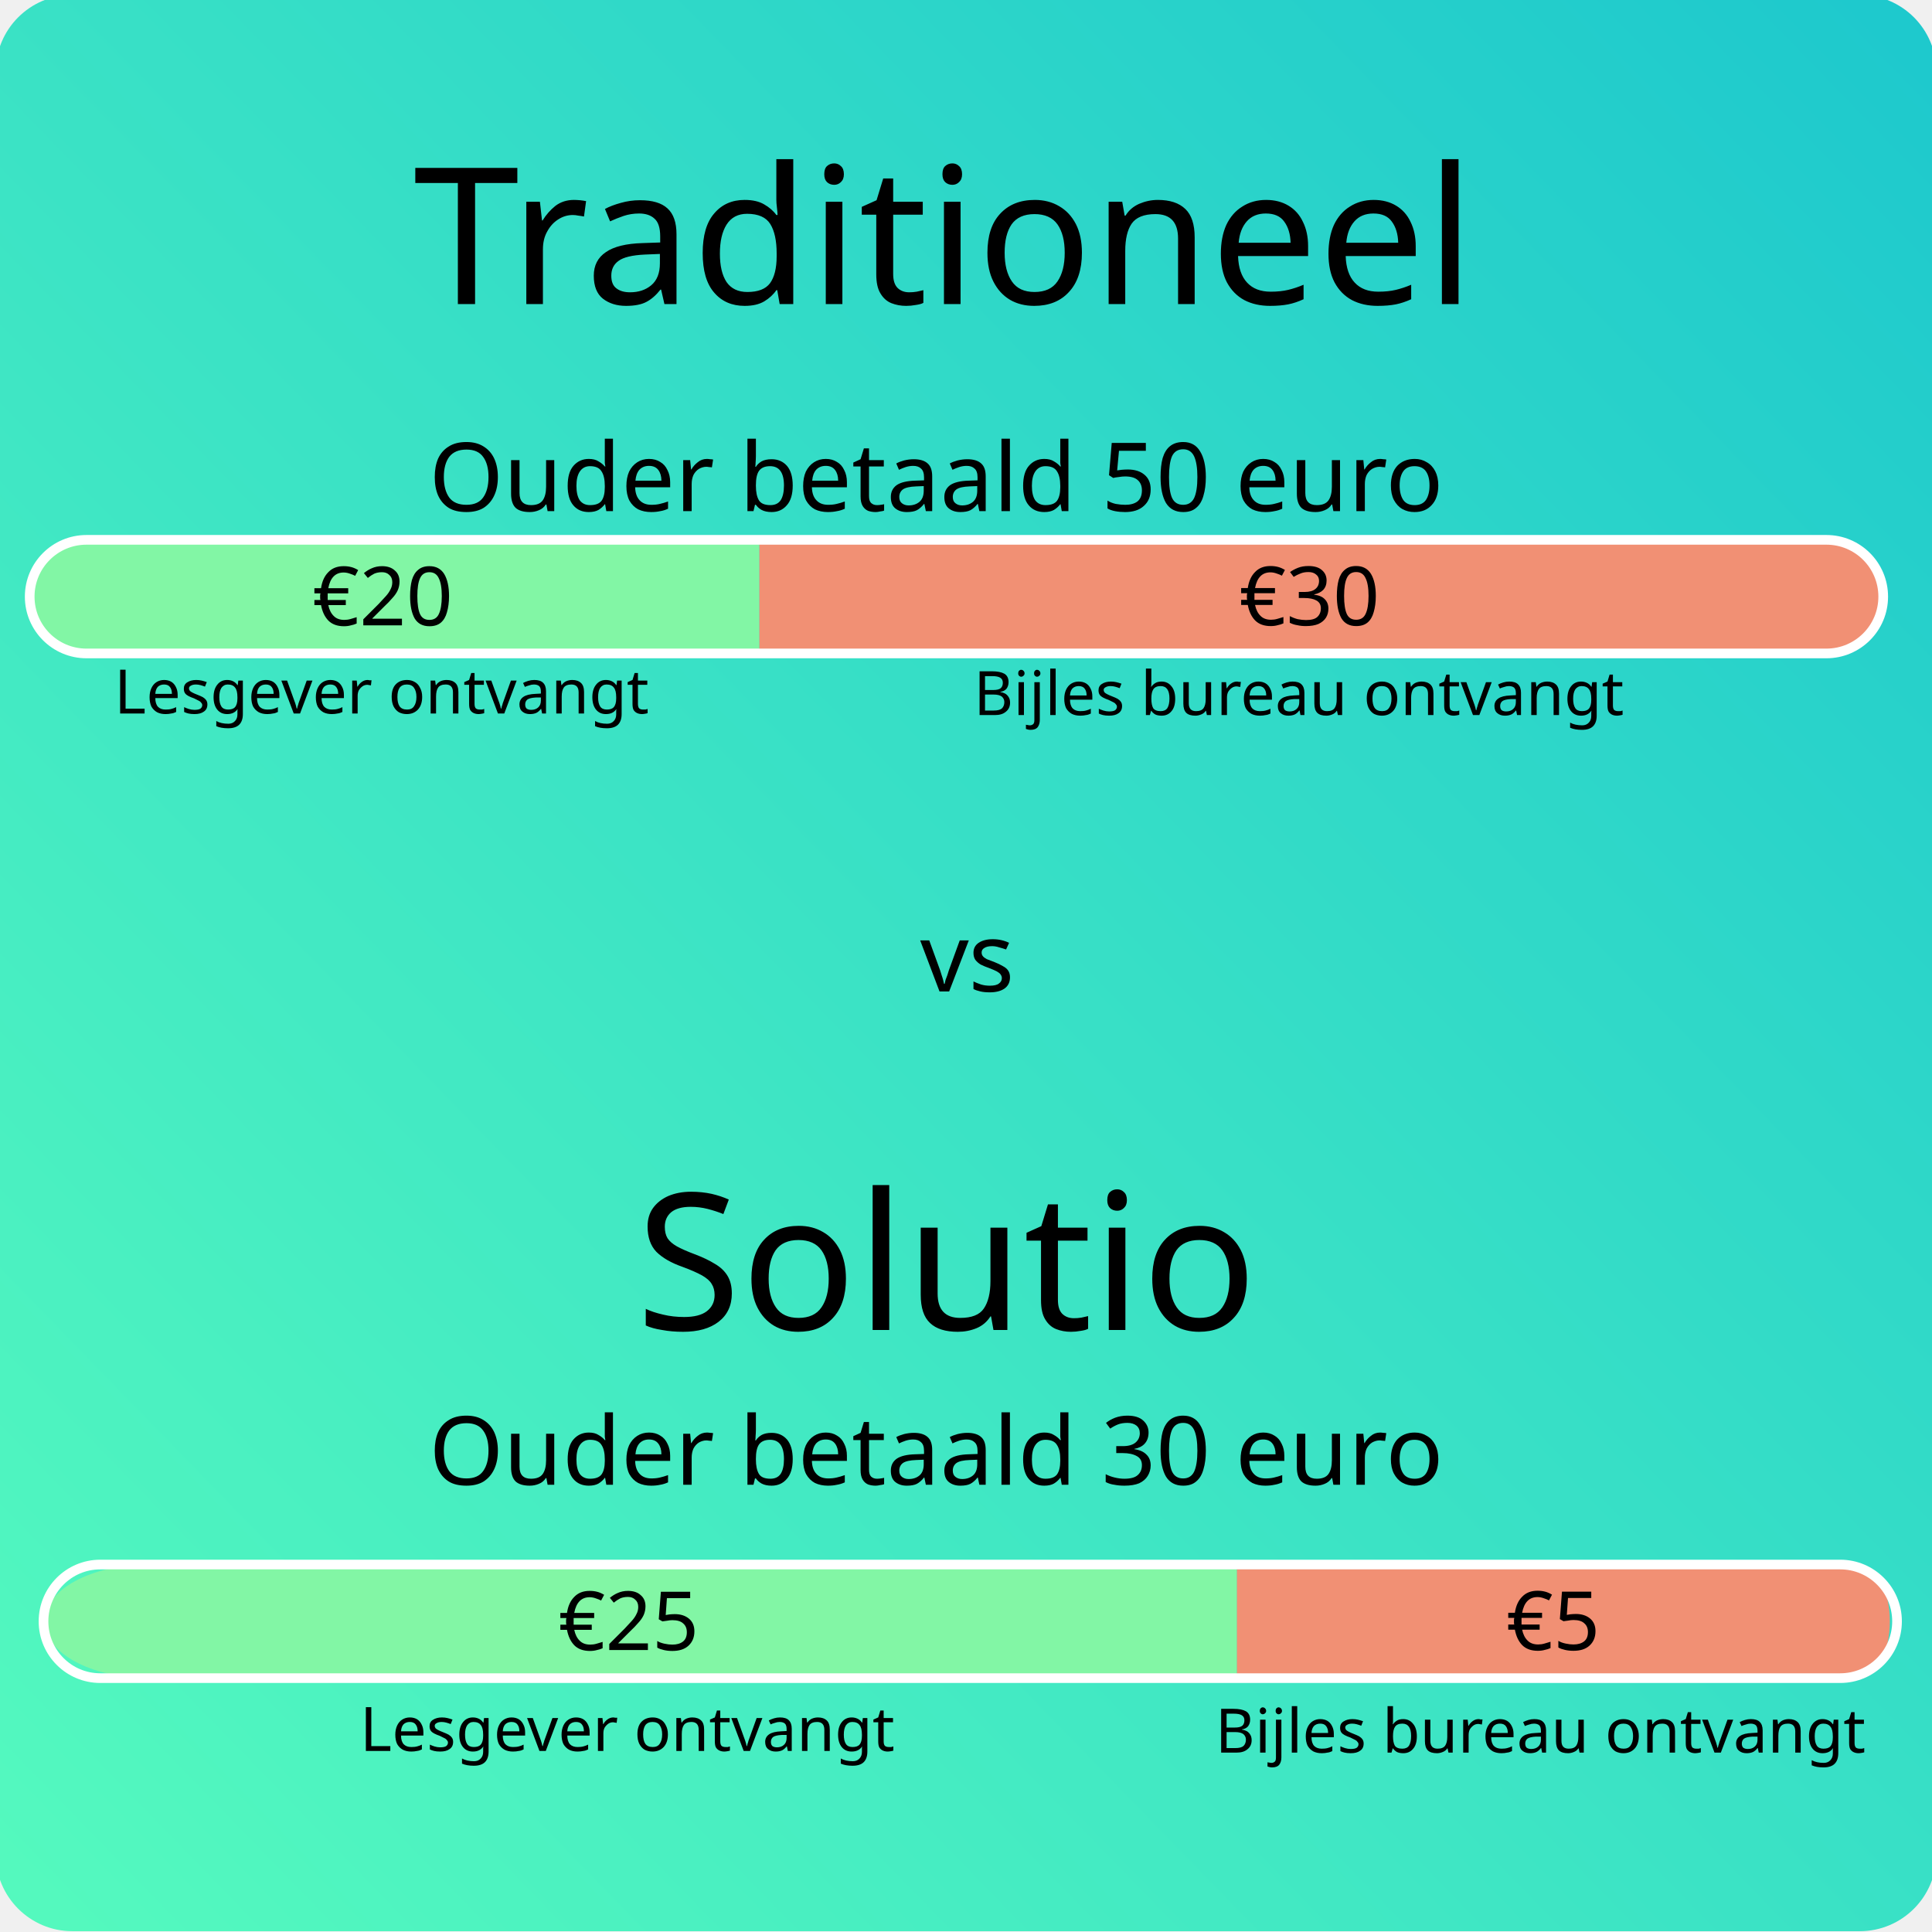
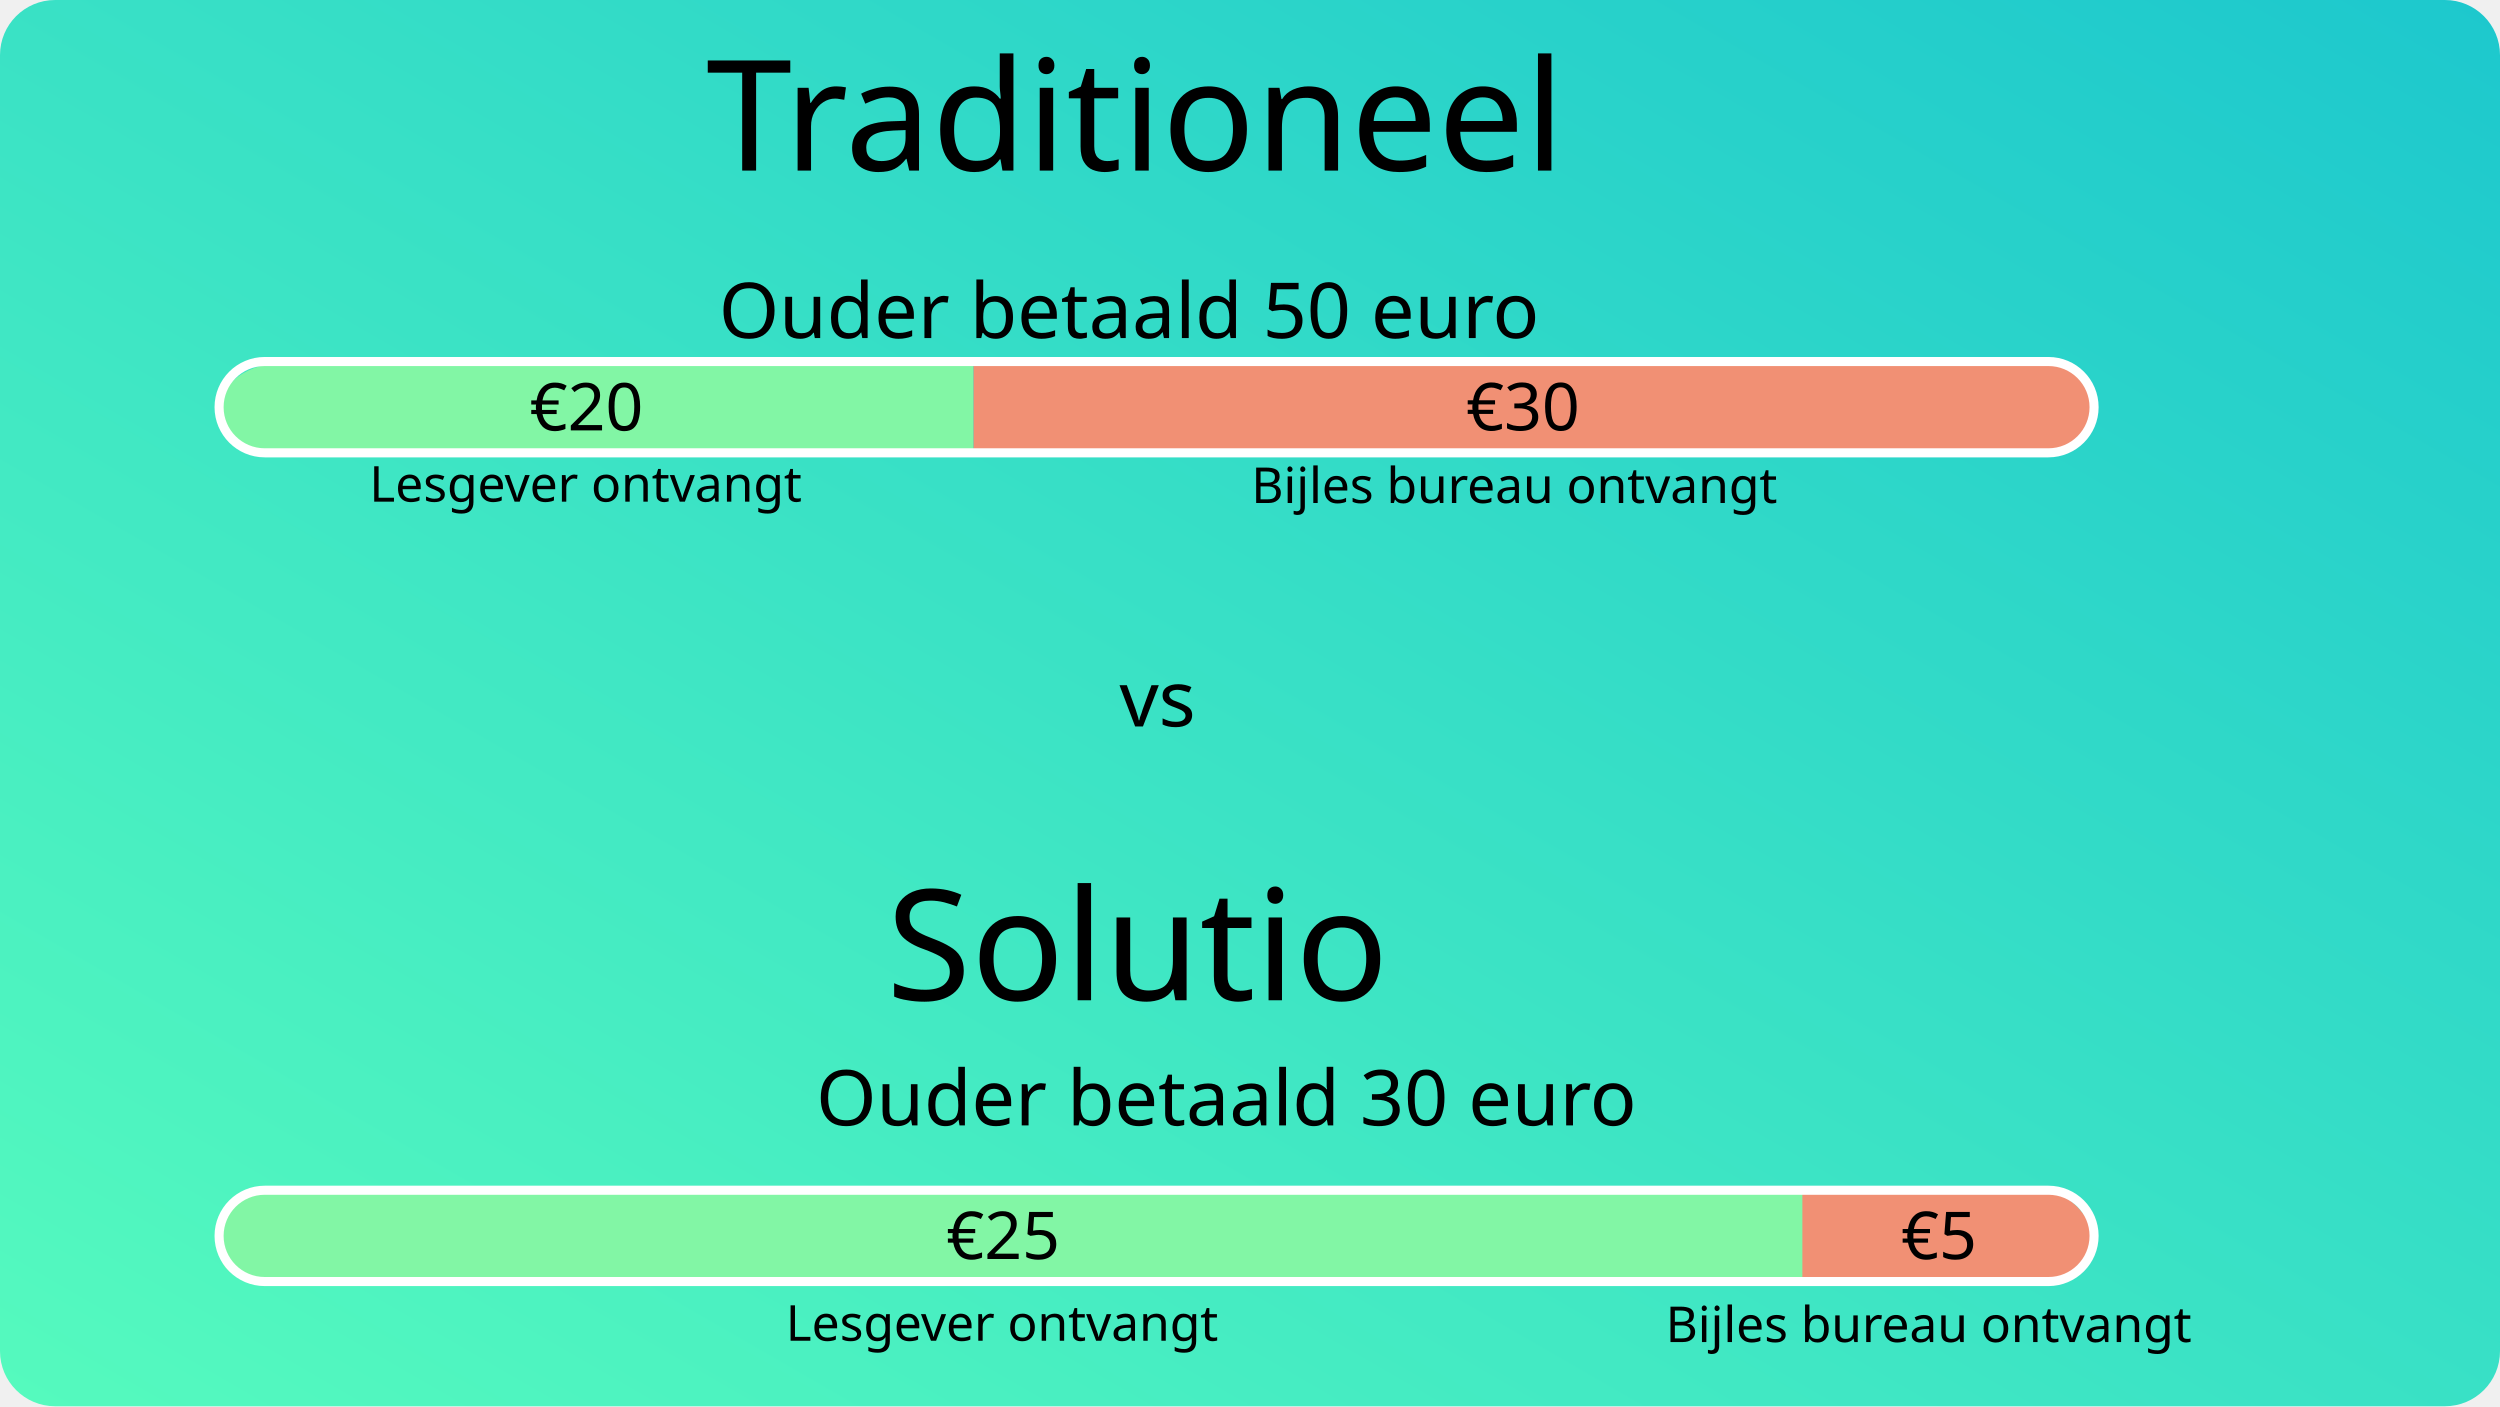
- <svg xmlns="http://www.w3.org/2000/svg" xmlns:xlink="http://www.w3.org/1999/xlink" width="100mm" height="100mm" viewBox="0 0 100 100" version="1.1" id="svg8">
+ <svg xmlns="http://www.w3.org/2000/svg" xmlns:xlink="http://www.w3.org/1999/xlink" width="160mm" height="90mm" viewBox="0 0 160 90" version="1.1" id="svg8">
  <defs id="defs2">
    <linearGradient id="linearGradient1175">
      <stop style="stop-color:#55fabe;stop-opacity:1" offset="0" id="stop1171" />
      <stop style="stop-color:#1dc8cd;stop-opacity:1" offset="1" id="stop1173" />
    </linearGradient>
    <mask maskUnits="userSpaceOnUse" id="mask921">
      <path style="fill:none;stroke:#000000;stroke-width:0.265px;stroke-linecap:butt;stroke-linejoin:miter;stroke-opacity:1" d="M 66.005,52.518 V 70.158 L 4.533,71.494 2.395,48.241 66.273,47.707 Z" id="path923" />
    </mask>
-     <linearGradient xlink:href="#linearGradient1175" id="linearGradient1177" x1="-4.276" y1="105.304" x2="106.373" y2="-3.742" gradientUnits="userSpaceOnUse" gradientTransform="matrix(0.9077981,0,0,0.9191176,3.660615,3.17186)" />
+     <linearGradient xlink:href="#linearGradient1175" id="linearGradient1177" x1="-4.276" y1="105.304" x2="106.373" y2="-3.742" gradientUnits="userSpaceOnUse" gradientTransform="matrix(1.438982,0,0,0.8168644,6.153539,3.056522)" />
  </defs>
  <g id="layer1">
-     <rect style="fill:url(#linearGradient1177);fill-opacity:1;stroke:none;stroke-width:0.79;stroke-linejoin:round;stroke-miterlimit:4;stroke-dasharray:none;stroke-opacity:1" id="rect1169" width="100.447" height="100.226" x="-0.221" y="-0.267" ry="3.969" />
-     <path id="rect835-9" style="fill:#82f6a5;fill-opacity:1;stroke:none;stroke-width:0.531;stroke-linejoin:round;stroke-miterlimit:4;stroke-dasharray:none" d="m 4.893,27.942 c -1.829,0 -3.302,1.311 -3.302,2.94 0,1.629 1.473,2.94 3.302,2.94 H 39.305 v -5.88 z" />
-     <path id="rect835-9-9" style="fill:#f19074;fill-opacity:1;stroke:none;stroke-width:0.484;stroke-linejoin:round;stroke-miterlimit:4;stroke-dasharray:none;stroke-opacity:1" d="m 39.305,27.942 v 5.88 h 55.48 c 1.521,0 2.745,-1.311 2.745,-2.94 0,-1.629 -1.224,-2.94 -2.745,-2.94 z" />
-     <rect style="fill:none;stroke:#ffffff;stroke-width:0.501;stroke-linejoin:round;stroke-miterlimit:4;stroke-dasharray:none;stroke-opacity:1" id="rect835" width="95.938" height="5.88" x="1.537" y="27.942" ry="2.94" />
-     <text xml:space="preserve" style="font-size:4.939px;line-height:1.25;font-family:sans-serif;stroke-width:0.295" x="22.208" y="26.457" id="text861">
-       <tspan id="tspan859" x="22.208" y="26.457" style="font-style:normal;font-variant:normal;font-weight:normal;font-stretch:normal;font-size:4.939px;font-family:Montserrat;-inkscape-font-specification:Montserrat;stroke-width:0.295">Ouder betaald 50 euro</tspan>
+     <rect style="fill:url(#linearGradient1177);fill-opacity:1;stroke:none;stroke-width:0.938;stroke-linejoin:round;stroke-miterlimit:4;stroke-dasharray:none;stroke-opacity:1" id="rect1169" width="160" height="90" x="1.2490009e-15" y="6.8278716e-15" ry="3.527" />
+     <path id="rect835-9" style="fill:#82f6a5;fill-opacity:1;stroke:none;stroke-width:0.6;stroke-linejoin:round;stroke-miterlimit:4;stroke-dasharray:none;opacity:1" d="m 18.286,23.202 c -2.339,0 -4.223,1.311 -4.223,2.94 0,1.629 1.883,2.94 4.223,2.94 h 44.003 v -5.88 z" />
+     <path id="rect835-9-9" style="fill:#f19074;fill-opacity:1;stroke:none;stroke-width:0.537;stroke-linejoin:round;stroke-miterlimit:4;stroke-dasharray:none;stroke-opacity:1" d="m 62.306,23.119 v 5.88 h 68.229 c 1.87,0 3.376,-1.311 3.376,-2.94 0,-1.629 -1.506,-2.94 -3.376,-2.94 z" />
+     <text xml:space="preserve" style="font-size:4.939px;line-height:1.25;font-family:sans-serif;stroke-width:0.295" x="46.007" y="21.635" id="text861">
+       <tspan id="tspan859" x="46.007" y="21.635" style="font-style:normal;font-variant:normal;font-weight:normal;font-stretch:normal;font-size:4.939px;font-family:Montserrat;-inkscape-font-specification:Montserrat;stroke-width:0.295">Ouder betaald 50 euro</tspan>
    </text>
-     <text xml:space="preserve" style="font-style:normal;font-variant:normal;font-weight:normal;font-stretch:normal;font-size:4.233px;line-height:1.25;font-family:Montserrat;-inkscape-font-specification:Montserrat;stroke-width:0.233" x="16.179" y="32.366" id="text865">
-       <tspan id="tspan863" x="16.179" y="32.366" style="font-style:normal;font-variant:normal;font-weight:normal;font-stretch:normal;font-size:4.233px;font-family:Montserrat;-inkscape-font-specification:Montserrat;stroke-width:0.233">€20</tspan>
+     <text xml:space="preserve" style="font-style:normal;font-variant:normal;font-weight:normal;font-stretch:normal;font-size:4.233px;line-height:1.25;font-family:Montserrat;-inkscape-font-specification:Montserrat;stroke-width:0.233" x="33.907" y="27.543" id="text865">
+       <tspan id="tspan863" x="33.907" y="27.543" style="font-style:normal;font-variant:normal;font-weight:normal;font-stretch:normal;font-size:4.233px;font-family:Montserrat;-inkscape-font-specification:Montserrat;stroke-width:0.233">€20</tspan>
    </text>
-     <text xml:space="preserve" style="font-style:normal;font-variant:normal;font-weight:normal;font-stretch:normal;font-size:4.233px;line-height:1.25;font-family:Montserrat;-inkscape-font-specification:Montserrat;stroke-width:0.233" x="64.148" y="32.361" id="text865-8">
-       <tspan id="tspan863-9" x="64.148" y="32.361" style="font-style:normal;font-variant:normal;font-weight:normal;font-stretch:normal;font-size:4.233px;font-family:Montserrat;-inkscape-font-specification:Montserrat;stroke-width:0.233">€30</tspan>
+     <text xml:space="preserve" style="font-style:normal;font-variant:normal;font-weight:normal;font-stretch:normal;font-size:4.233px;line-height:1.25;font-family:Montserrat;-inkscape-font-specification:Montserrat;stroke-width:0.233" x="93.839" y="27.538" id="text865-8">
+       <tspan id="tspan863-9" x="93.839" y="27.538" style="font-style:normal;font-variant:normal;font-weight:normal;font-stretch:normal;font-size:4.233px;font-family:Montserrat;-inkscape-font-specification:Montserrat;stroke-width:0.233">€30</tspan>
    </text>
-     <text xml:space="preserve" style="font-style:normal;font-variant:normal;font-weight:normal;font-stretch:normal;font-size:3.175px;line-height:1.25;font-family:Montserrat;-inkscape-font-specification:Montserrat;stroke-width:0.153" x="5.908" y="36.929" id="text861-5">
-       <tspan id="tspan859-2" x="5.908" y="36.929" style="font-style:normal;font-variant:normal;font-weight:normal;font-stretch:normal;font-size:3.175px;font-family:Montserrat;-inkscape-font-specification:Montserrat;stroke-width:0.153">Lesgever ontvangt</tspan>
+     <text xml:space="preserve" style="font-style:normal;font-variant:normal;font-weight:normal;font-stretch:normal;font-size:3.175px;line-height:1.25;font-family:Montserrat;-inkscape-font-specification:Montserrat;stroke-width:0.153" x="23.636" y="32.106" id="text861-5">
+       <tspan id="tspan859-2" x="23.636" y="32.106" style="font-style:normal;font-variant:normal;font-weight:normal;font-stretch:normal;font-size:3.175px;font-family:Montserrat;-inkscape-font-specification:Montserrat;stroke-width:0.153">Lesgever ontvangt</tspan>
    </text>
-     <text xml:space="preserve" style="font-style:normal;font-variant:normal;font-weight:normal;font-stretch:normal;font-size:3.175px;line-height:1.25;font-family:Montserrat;-inkscape-font-specification:Montserrat;stroke-width:0.153" x="50.39" y="37.012" id="text861-3">
-       <tspan id="tspan859-4" x="50.39" y="37.012" style="font-style:normal;font-variant:normal;font-weight:normal;font-stretch:normal;font-size:3.175px;font-family:Montserrat;-inkscape-font-specification:Montserrat;stroke-width:0.153">Bijles bureau ontvangt</tspan>
+     <text xml:space="preserve" style="font-style:normal;font-variant:normal;font-weight:normal;font-stretch:normal;font-size:3.175px;line-height:1.25;font-family:Montserrat;-inkscape-font-specification:Montserrat;stroke-width:0.153" x="80.081" y="32.189" id="text861-3">
+       <tspan id="tspan859-4" x="80.081" y="32.189" style="font-style:normal;font-variant:normal;font-weight:normal;font-stretch:normal;font-size:3.175px;font-family:Montserrat;-inkscape-font-specification:Montserrat;stroke-width:0.153">Bijles bureau ontvangt</tspan>
    </text>
-     <text xml:space="preserve" style="font-style:normal;font-variant:normal;font-weight:normal;font-stretch:normal;font-size:9.878px;line-height:1.25;font-family:Montserrat;-inkscape-font-specification:Montserrat;stroke-width:0.569" x="21.403" y="15.74" id="text861-6">
-       <tspan id="tspan859-5" x="21.403" y="15.74" style="font-style:normal;font-variant:normal;font-weight:normal;font-stretch:normal;font-size:9.878px;font-family:Montserrat;-inkscape-font-specification:Montserrat;stroke-width:0.569">Traditioneel</tspan>
+     <text xml:space="preserve" style="font-style:normal;font-variant:normal;font-weight:normal;font-stretch:normal;font-size:9.878px;line-height:1.25;font-family:Montserrat;-inkscape-font-specification:Montserrat;stroke-width:0.569" x="45.202" y="10.917" id="text861-6">
+       <tspan id="tspan859-5" x="45.202" y="10.917" style="font-style:normal;font-variant:normal;font-weight:normal;font-stretch:normal;font-size:9.878px;font-family:Montserrat;-inkscape-font-specification:Montserrat;stroke-width:0.569">Traditioneel</tspan>
    </text>
-     <text xml:space="preserve" style="font-size:9.878px;line-height:1.25;font-family:sans-serif;stroke-width:0.569" x="32.925" y="68.841" id="text861-6-8">
-       <tspan id="tspan859-5-8" x="32.925" y="68.841" style="font-style:normal;font-variant:normal;font-weight:normal;font-stretch:normal;font-size:9.878px;font-family:Montserrat;-inkscape-font-specification:Montserrat;stroke-width:0.569">Solutio</tspan>
-       <tspan x="32.925" y="81.188" style="font-style:normal;font-variant:normal;font-weight:normal;font-stretch:normal;font-size:9.878px;font-family:Montserrat;-inkscape-font-specification:Montserrat;stroke-width:0.569" id="tspan1079" />
+     <text xml:space="preserve" style="font-size:9.878px;line-height:1.25;font-family:sans-serif;stroke-width:0.569" x="56.725" y="64.018" id="text861-6-8">
+       <tspan id="tspan859-5-8" x="56.725" y="64.018" style="font-style:normal;font-variant:normal;font-weight:normal;font-stretch:normal;font-size:9.878px;font-family:Montserrat;-inkscape-font-specification:Montserrat;stroke-width:0.569">Solutio</tspan>
+       <tspan x="56.725" y="76.365" style="font-style:normal;font-variant:normal;font-weight:normal;font-stretch:normal;font-size:9.878px;font-family:Montserrat;-inkscape-font-specification:Montserrat;stroke-width:0.569" id="tspan1079" />
    </text>
-     <path id="rect835-9-0" style="fill:#82f6a5;fill-opacity:1;stroke:none;stroke-width:0.679;stroke-linejoin:round;stroke-miterlimit:4;stroke-dasharray:none" d="m 7.709,80.98 c -2.994,0 -5.404,1.311 -5.404,2.94 0,1.629 2.41,2.94 5.404,2.94 H 64.022 v -5.88 z" />
-     <path id="rect835-9-9-5" style="fill:#f19074;fill-opacity:1;stroke:none;stroke-width:0.369;stroke-linejoin:round;stroke-miterlimit:4;stroke-dasharray:none;stroke-opacity:1" d="m 64.022,80.98 v 5.88 H 96.226 c 0.883,0 1.593,-1.311 1.593,-2.94 0,-1.629 -0.711,-2.94 -1.593,-2.94 z" />
-     <rect style="fill:none;stroke:#ffffff;stroke-width:0.501;stroke-linejoin:round;stroke-miterlimit:4;stroke-dasharray:none;stroke-opacity:1" id="rect835-2" width="95.938" height="5.88" x="2.252" y="80.98" ry="2.94" />
-     <text xml:space="preserve" style="font-size:4.939px;line-height:1.25;font-family:sans-serif;stroke-width:0.295" x="22.208" y="76.85" id="text861-32">
-       <tspan id="tspan859-49" x="22.208" y="76.85" style="font-style:normal;font-variant:normal;font-weight:normal;font-stretch:normal;font-size:4.939px;font-family:Montserrat;-inkscape-font-specification:Montserrat;stroke-width:0.295">Ouder betaald 30 euro</tspan>
+     <path id="rect835-9-0" style="fill:#82f6a5;fill-opacity:1;stroke:none;stroke-width:0.871;stroke-linejoin:round;stroke-miterlimit:4;stroke-dasharray:none" d="m 18.714,76.224 c -4.925,0 -4.657,1.311 -4.657,2.94 0,1.629 -0.268,2.94 4.657,2.94 h 96.881 v -5.88 z" />
+     <path id="rect835-9-9-5" style="fill:#f19074;fill-opacity:1;stroke:none;stroke-width:0.273;stroke-linejoin:round;stroke-miterlimit:4;stroke-dasharray:none;stroke-opacity:1" d="m 115.351,76.157 v 5.88 l 16.367,-0.033 c 0.484,-9.88e-4 2.091,-1.28 2.177,-2.907 0.067,-1.261 -1.793,-2.734 -2.277,-2.74 z" />
+     <text xml:space="preserve" style="font-size:4.939px;line-height:1.25;font-family:sans-serif;stroke-width:0.295" x="52.236" y="72.027" id="text861-32">
+       <tspan id="tspan859-49" x="52.236" y="72.027" style="font-style:normal;font-variant:normal;font-weight:normal;font-stretch:normal;font-size:4.939px;font-family:Montserrat;-inkscape-font-specification:Montserrat;stroke-width:0.295">Ouder betaald 30 euro</tspan>
    </text>
-     <text xml:space="preserve" style="font-size:4.233px;line-height:1.25;font-family:sans-serif;stroke-width:0.233" x="28.911" y="85.404" id="text865-2">
-       <tspan id="tspan863-5" x="28.911" y="85.404" style="font-style:normal;font-variant:normal;font-weight:normal;font-stretch:normal;font-size:4.233px;font-family:Montserrat;-inkscape-font-specification:Montserrat;stroke-width:0.233">€25</tspan>
+     <text xml:space="preserve" style="font-size:4.233px;line-height:1.25;font-family:sans-serif;stroke-width:0.233" x="60.572" y="80.581" id="text865-2">
+       <tspan id="tspan863-5" x="60.572" y="80.581" style="font-style:normal;font-variant:normal;font-weight:normal;font-stretch:normal;font-size:4.233px;font-family:Montserrat;-inkscape-font-specification:Montserrat;stroke-width:0.233">€25</tspan>
    </text>
-     <text xml:space="preserve" style="font-style:normal;font-variant:normal;font-weight:normal;font-stretch:normal;font-size:4.233px;line-height:1.25;font-family:Montserrat;-inkscape-font-specification:Montserrat;stroke-width:0.233" x="77.974" y="85.398" id="text865-8-9">
-       <tspan id="tspan863-9-4" x="77.974" y="85.398" style="font-style:normal;font-variant:normal;font-weight:normal;font-stretch:normal;font-size:4.233px;font-family:Montserrat;-inkscape-font-specification:Montserrat;stroke-width:0.233">€5</tspan>
+     <text xml:space="preserve" style="font-style:normal;font-variant:normal;font-weight:normal;font-stretch:normal;font-size:4.233px;line-height:1.25;font-family:Montserrat;-inkscape-font-specification:Montserrat;stroke-width:0.233" x="121.677" y="80.575" id="text865-8-9">
+       <tspan id="tspan863-9-4" x="121.677" y="80.575" style="font-style:normal;font-variant:normal;font-weight:normal;font-stretch:normal;font-size:4.233px;font-family:Montserrat;-inkscape-font-specification:Montserrat;stroke-width:0.233">€5</tspan>
    </text>
-     <text xml:space="preserve" style="font-style:normal;font-variant:normal;font-weight:normal;font-stretch:normal;font-size:3.175px;line-height:1.25;font-family:Montserrat;-inkscape-font-specification:Montserrat;stroke-width:0.153" x="18.624" y="90.629" id="text861-5-2">
-       <tspan id="tspan859-2-0" x="18.624" y="90.629" style="font-style:normal;font-variant:normal;font-weight:normal;font-stretch:normal;font-size:3.175px;font-family:Montserrat;-inkscape-font-specification:Montserrat;stroke-width:0.153">Lesgever ontvangt</tspan>
+     <text xml:space="preserve" style="font-style:normal;font-variant:normal;font-weight:normal;font-stretch:normal;font-size:3.175px;line-height:1.25;font-family:Montserrat;-inkscape-font-specification:Montserrat;stroke-width:0.153" x="50.285" y="85.806" id="text861-5-2">
+       <tspan id="tspan859-2-0" x="50.285" y="85.806" style="font-style:normal;font-variant:normal;font-weight:normal;font-stretch:normal;font-size:3.175px;font-family:Montserrat;-inkscape-font-specification:Montserrat;stroke-width:0.153">Lesgever ontvangt</tspan>
    </text>
-     <text xml:space="preserve" style="font-style:normal;font-variant:normal;font-weight:normal;font-stretch:normal;font-size:3.175px;line-height:1.25;font-family:Montserrat;-inkscape-font-specification:Montserrat;stroke-width:0.153" x="62.893" y="90.712" id="text861-3-6">
-       <tspan id="tspan859-4-8" x="62.893" y="90.712" style="font-style:normal;font-variant:normal;font-weight:normal;font-stretch:normal;font-size:3.175px;font-family:Montserrat;-inkscape-font-specification:Montserrat;stroke-width:0.153">Bijles bureau ontvangt</tspan>
+     <text xml:space="preserve" style="font-style:normal;font-variant:normal;font-weight:normal;font-stretch:normal;font-size:3.175px;line-height:1.25;font-family:Montserrat;-inkscape-font-specification:Montserrat;stroke-width:0.153" x="106.596" y="85.889" id="text861-3-6">
+       <tspan id="tspan859-4-8" x="106.596" y="85.889" style="font-style:normal;font-variant:normal;font-weight:normal;font-stretch:normal;font-size:3.175px;font-family:Montserrat;-inkscape-font-specification:Montserrat;stroke-width:0.153">Bijles bureau ontvangt</tspan>
    </text>
-     <text xml:space="preserve" style="font-size:4.939px;line-height:1.25;font-family:sans-serif;stroke-width:0.295" x="47.629" y="51.316" id="text861-32-1">
-       <tspan id="tspan859-49-8" x="47.629" y="51.316" style="font-style:normal;font-variant:normal;font-weight:normal;font-stretch:normal;font-size:4.939px;font-family:Montserrat;-inkscape-font-specification:Montserrat;stroke-width:0.295">vs</tspan>
+     <text xml:space="preserve" style="font-size:4.939px;line-height:1.25;font-family:sans-serif;stroke-width:0.295" x="71.65" y="46.493" id="text861-32-1">
+       <tspan id="tspan859-49-8" x="71.65" y="46.493" style="font-style:normal;font-variant:normal;font-weight:normal;font-stretch:normal;font-size:4.939px;font-family:Montserrat;-inkscape-font-specification:Montserrat;stroke-width:0.295">vs</tspan>
    </text>
+     <rect style="fill:none;stroke:#ffffff;stroke-width:0.581;stroke-linejoin:round;stroke-miterlimit:4;stroke-dasharray:none;stroke-opacity:1" id="rect835" width="120" height="5.844" x="14.021" y="23.137" ry="2.922" />
+     <rect style="fill:none;stroke:#ffffff;stroke-width:0.581;stroke-linejoin:round;stroke-miterlimit:4;stroke-dasharray:none;stroke-opacity:1" id="rect835-99" width="120" height="5.844" x="14.021" y="76.175" ry="2.922" />
  </g>
</svg>
